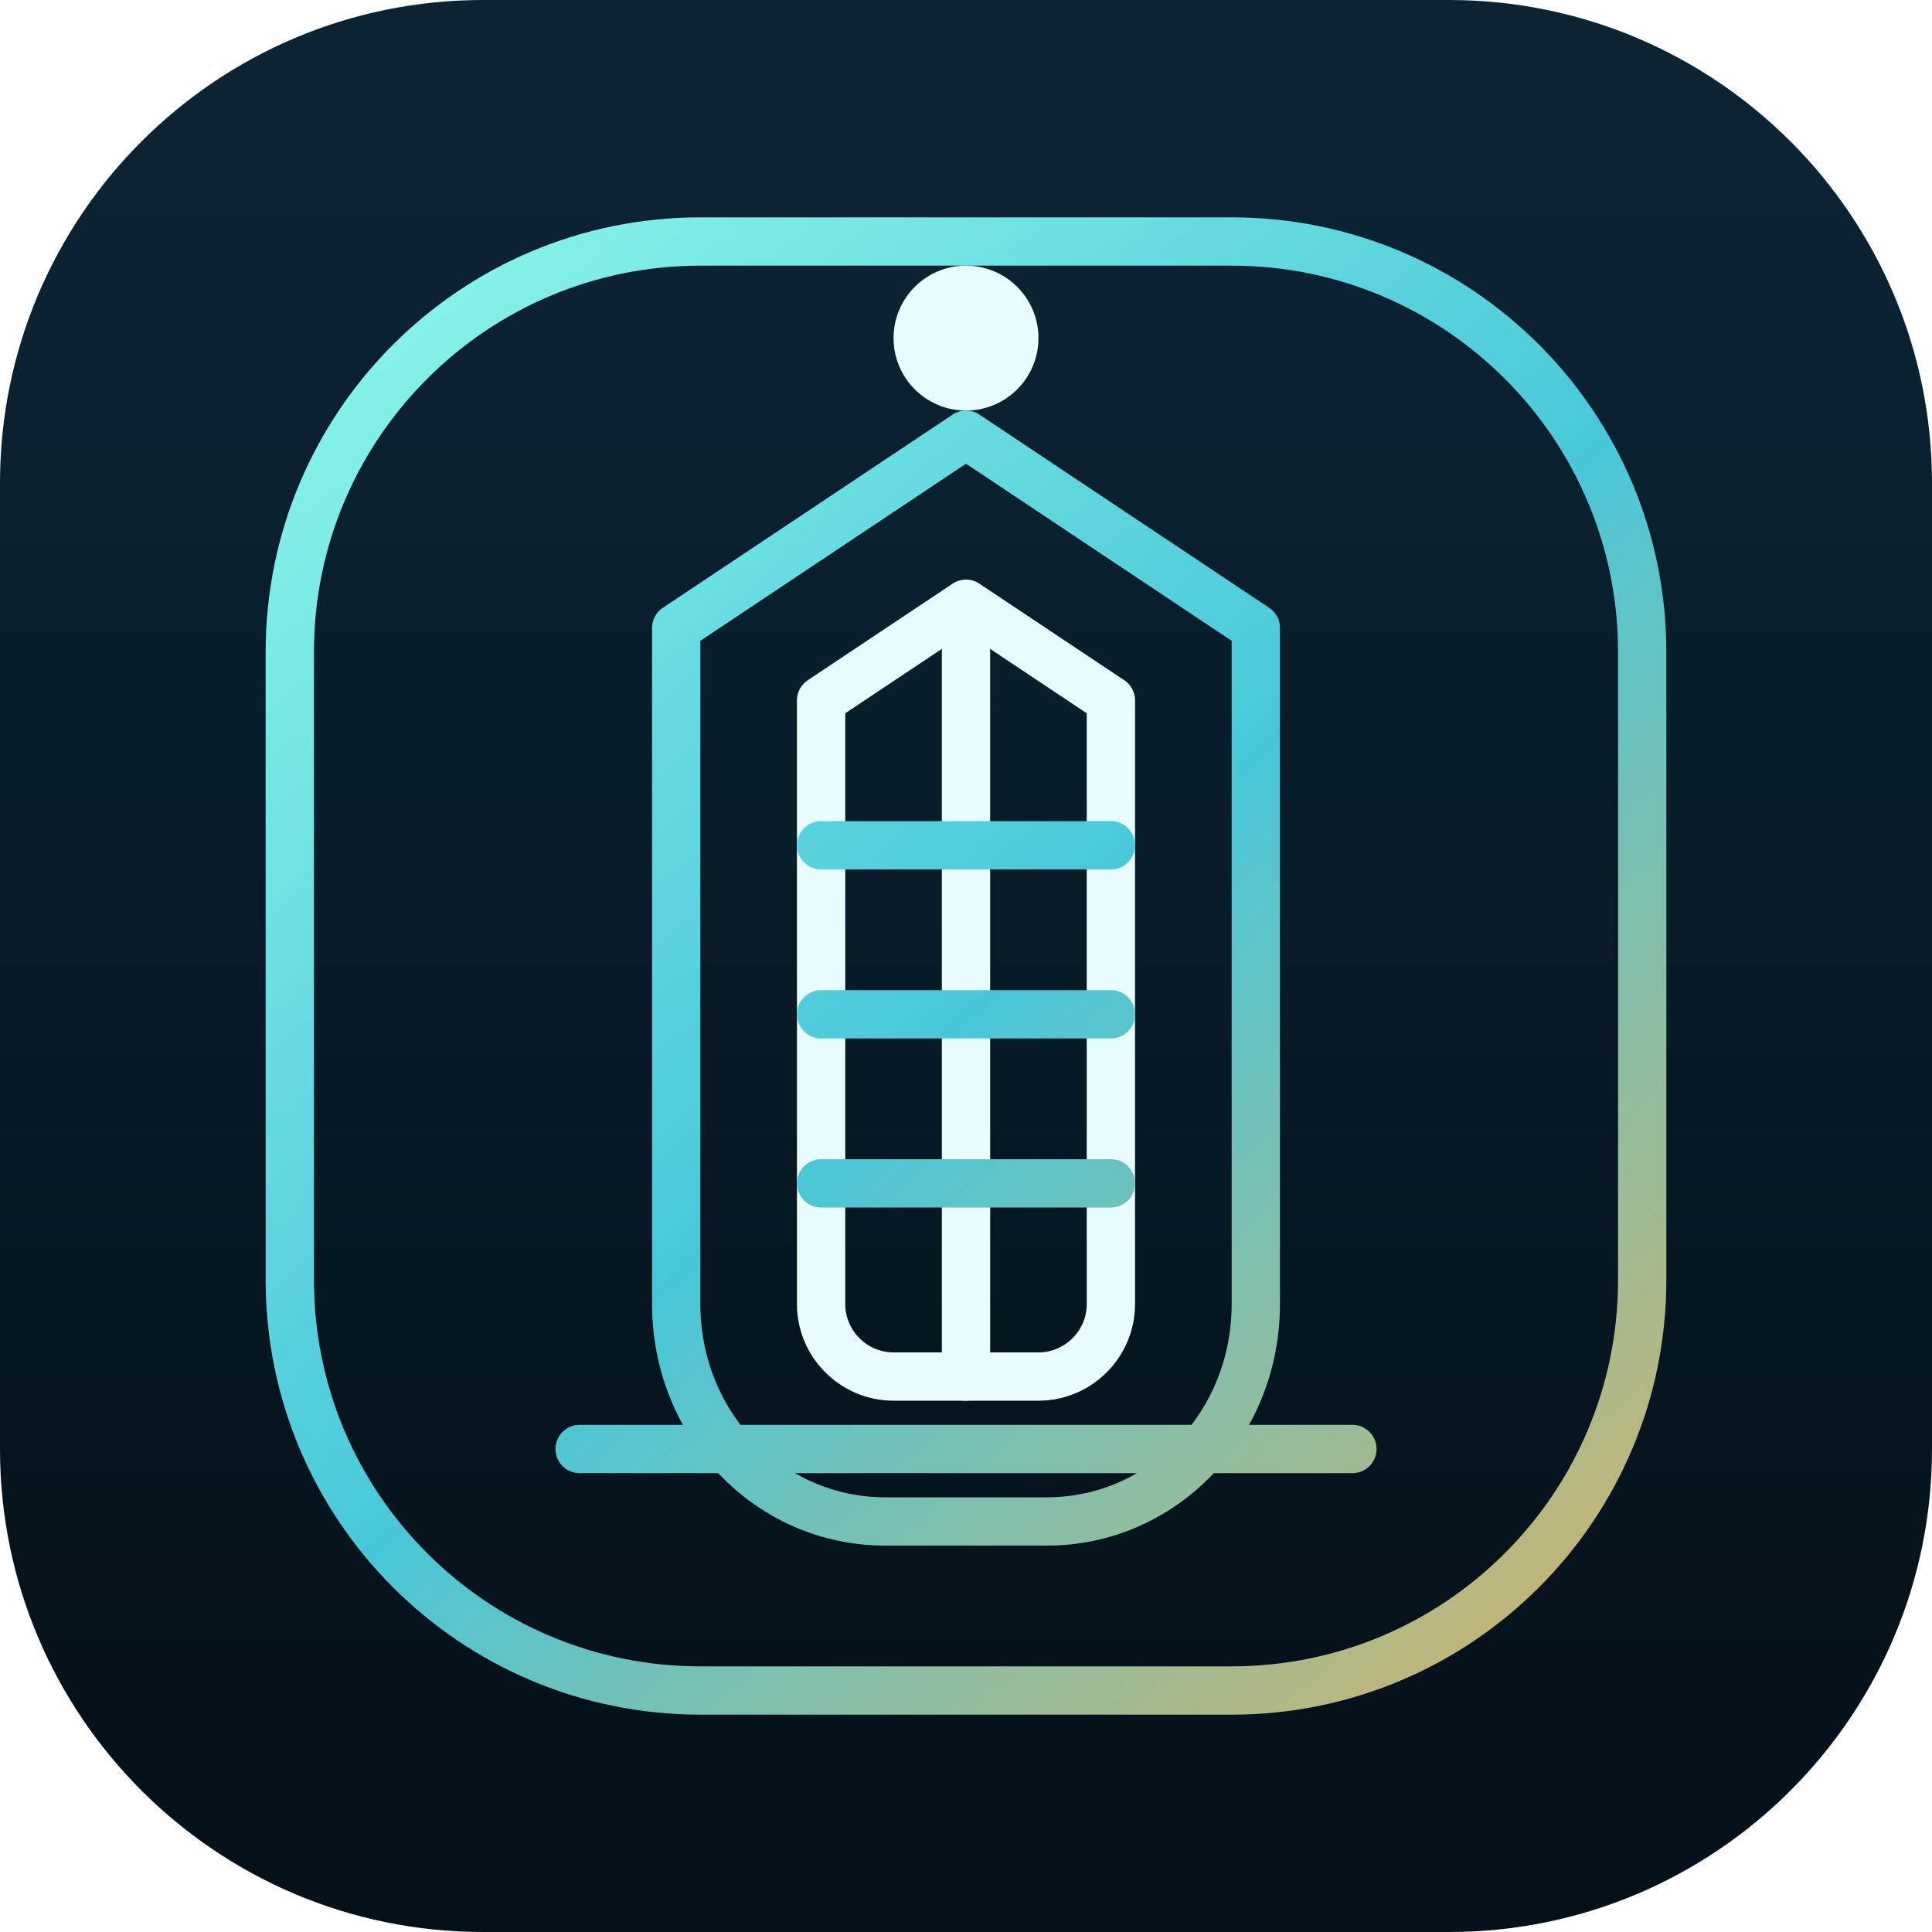
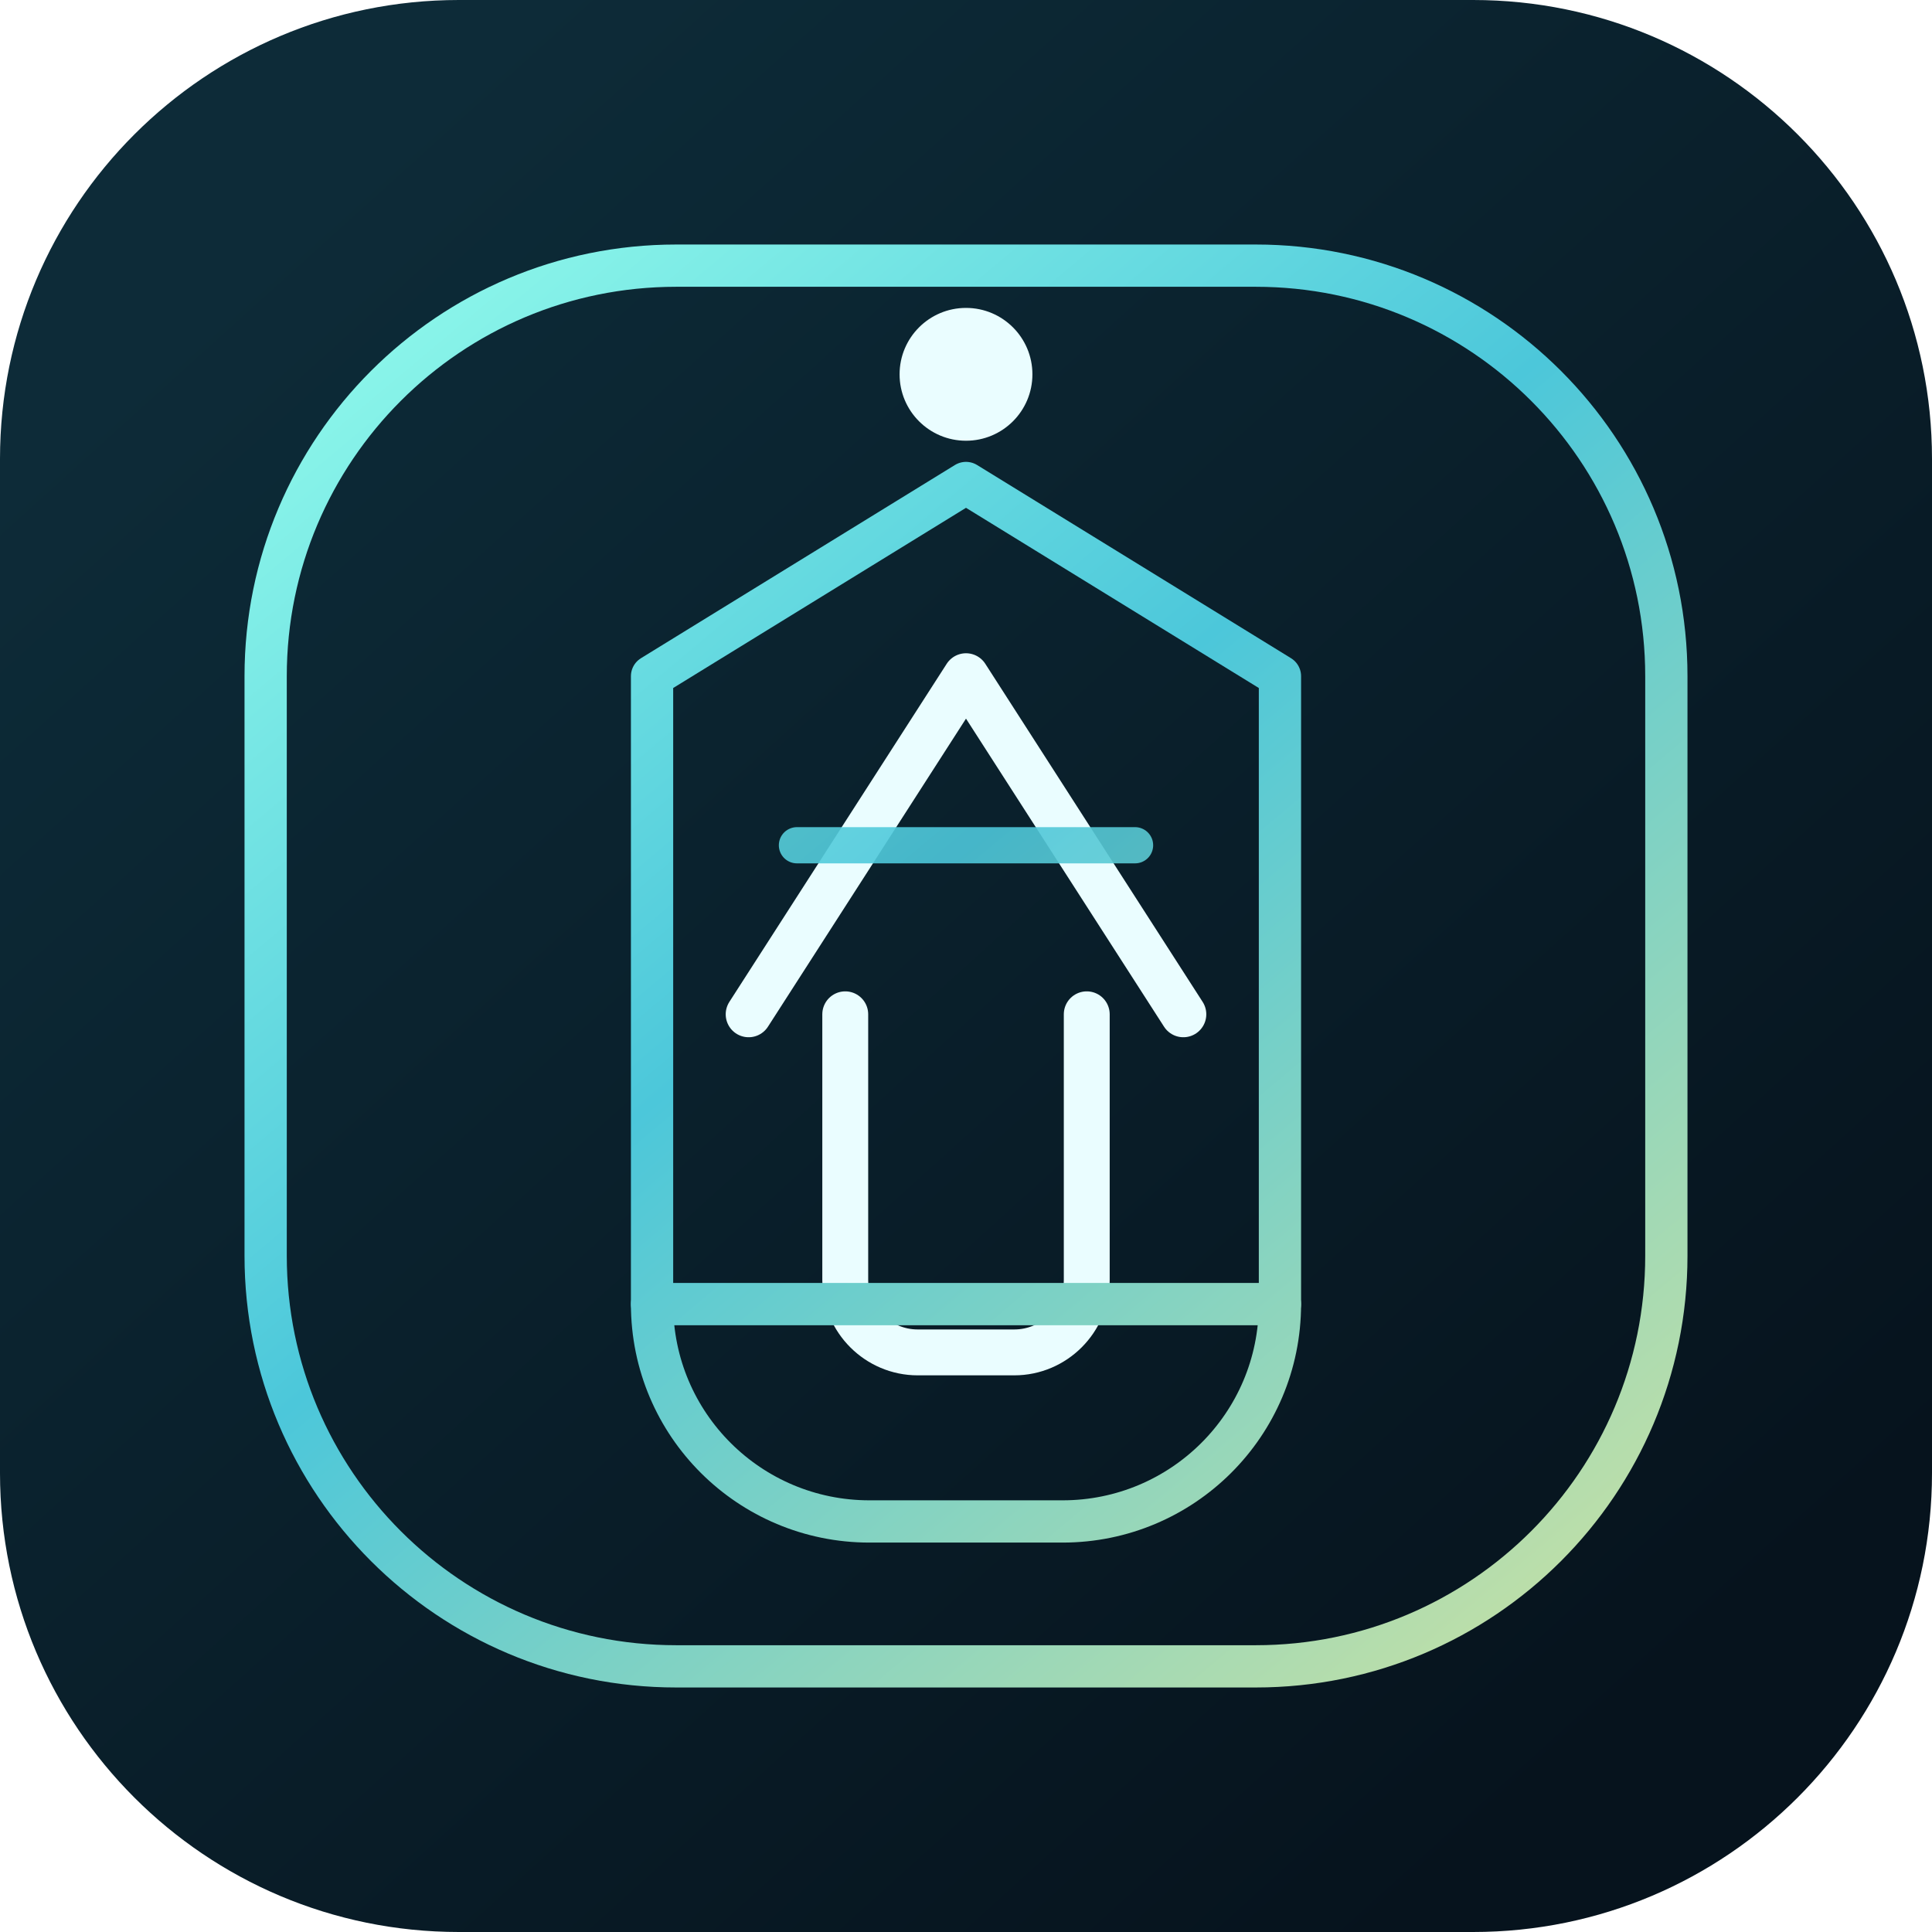
<svg xmlns="http://www.w3.org/2000/svg" width="160" height="160" viewBox="0 0 160 160" fill="none">
  <defs>
-     <linearGradient id="edge" x1="26" y1="22" x2="132" y2="140" gradientUnits="userSpaceOnUse">
+     <linearGradient id="markBg" x1="24" y1="18" x2="136" y2="142" gradientUnits="userSpaceOnUse">
+       <stop stop-color="#0D2B38" />
+       <stop offset="1" stop-color="#06131D" />
+     </linearGradient>
+     <linearGradient id="markEdge" x1="32" y1="24" x2="126" y2="136" gradientUnits="userSpaceOnUse">
      <stop stop-color="#8DF7EA" />
-       <stop offset="0.52" stop-color="#49C7D9" />
-       <stop offset="1" stop-color="#CFB46D" />
-     </linearGradient>
-     <linearGradient id="night" x1="80" y1="14" x2="80" y2="146" gradientUnits="userSpaceOnUse">
-       <stop stop-color="#0A2434" />
-       <stop offset="1" stop-color="#05111A" />
+       <stop offset="0.45" stop-color="#4CC7DA" />
+       <stop offset="1" stop-color="#BFDFA8" />
    </linearGradient>
  </defs>
-   <rect width="160" height="160" rx="40" fill="url(#night)" />
-   <rect x="24" y="20" width="112" height="120" rx="34" stroke="url(#edge)" stroke-width="4" />
-   <path d="M80 36L104 52V108C104 118 96.3 126 86.7 126H73.3C63.7 126 56 118 56 108V52L80 36Z" stroke="url(#edge)" stroke-width="4" stroke-linejoin="round" />
-   <path d="M80 50L92 58V108C92 111.3 89.3 114 86 114H74C70.7 114 68 111.3 68 108V58L80 50Z" stroke="#E9FCFF" stroke-width="4" stroke-linejoin="round" />
-   <path d="M80 54V114" stroke="#E9FCFF" stroke-width="4" stroke-linecap="round" />
-   <path d="M68 70H92" stroke="url(#edge)" stroke-width="4" stroke-linecap="round" />
-   <path d="M68 84H92" stroke="url(#edge)" stroke-width="4" stroke-linecap="round" />
-   <path d="M68 98H92" stroke="url(#edge)" stroke-width="4" stroke-linecap="round" />
-   <path d="M48 120H112" stroke="url(#edge)" stroke-width="4" stroke-linecap="round" />
-   <circle cx="80" cy="28" r="6" fill="#E9FCFF" />
+   <rect width="160" height="160" rx="38" fill="url(#markBg)" />
+   <rect x="22" y="22" width="116" height="116" rx="34" stroke="url(#markEdge)" stroke-width="3.5" />
+   <path d="M80 40L106 56V108C106 118 97.9 126 88 126H72C62.1 126 54 118 54 108V56L80 40Z" stroke="url(#markEdge)" stroke-width="3.5" stroke-linejoin="round" />
+   <path d="M62 84L80 56L98 84" stroke="#EAFDFF" stroke-width="3.8" stroke-linecap="round" stroke-linejoin="round" />
+   <path d="M70 84V106C70 109.3 72.7 112 76 112H84C87.3 112 90 109.3 90 106V84" stroke="#EAFDFF" stroke-width="3.8" stroke-linecap="round" stroke-linejoin="round" />
+   <path d="M54 108H106" stroke="url(#markEdge)" stroke-width="3.5" stroke-linecap="round" />
+   <path d="M66 70H94" stroke="url(#markEdge)" stroke-width="3" stroke-linecap="round" opacity="0.9" />
+   <circle cx="80" cy="31" r="5.5" fill="#EAFDFF" />
</svg>
